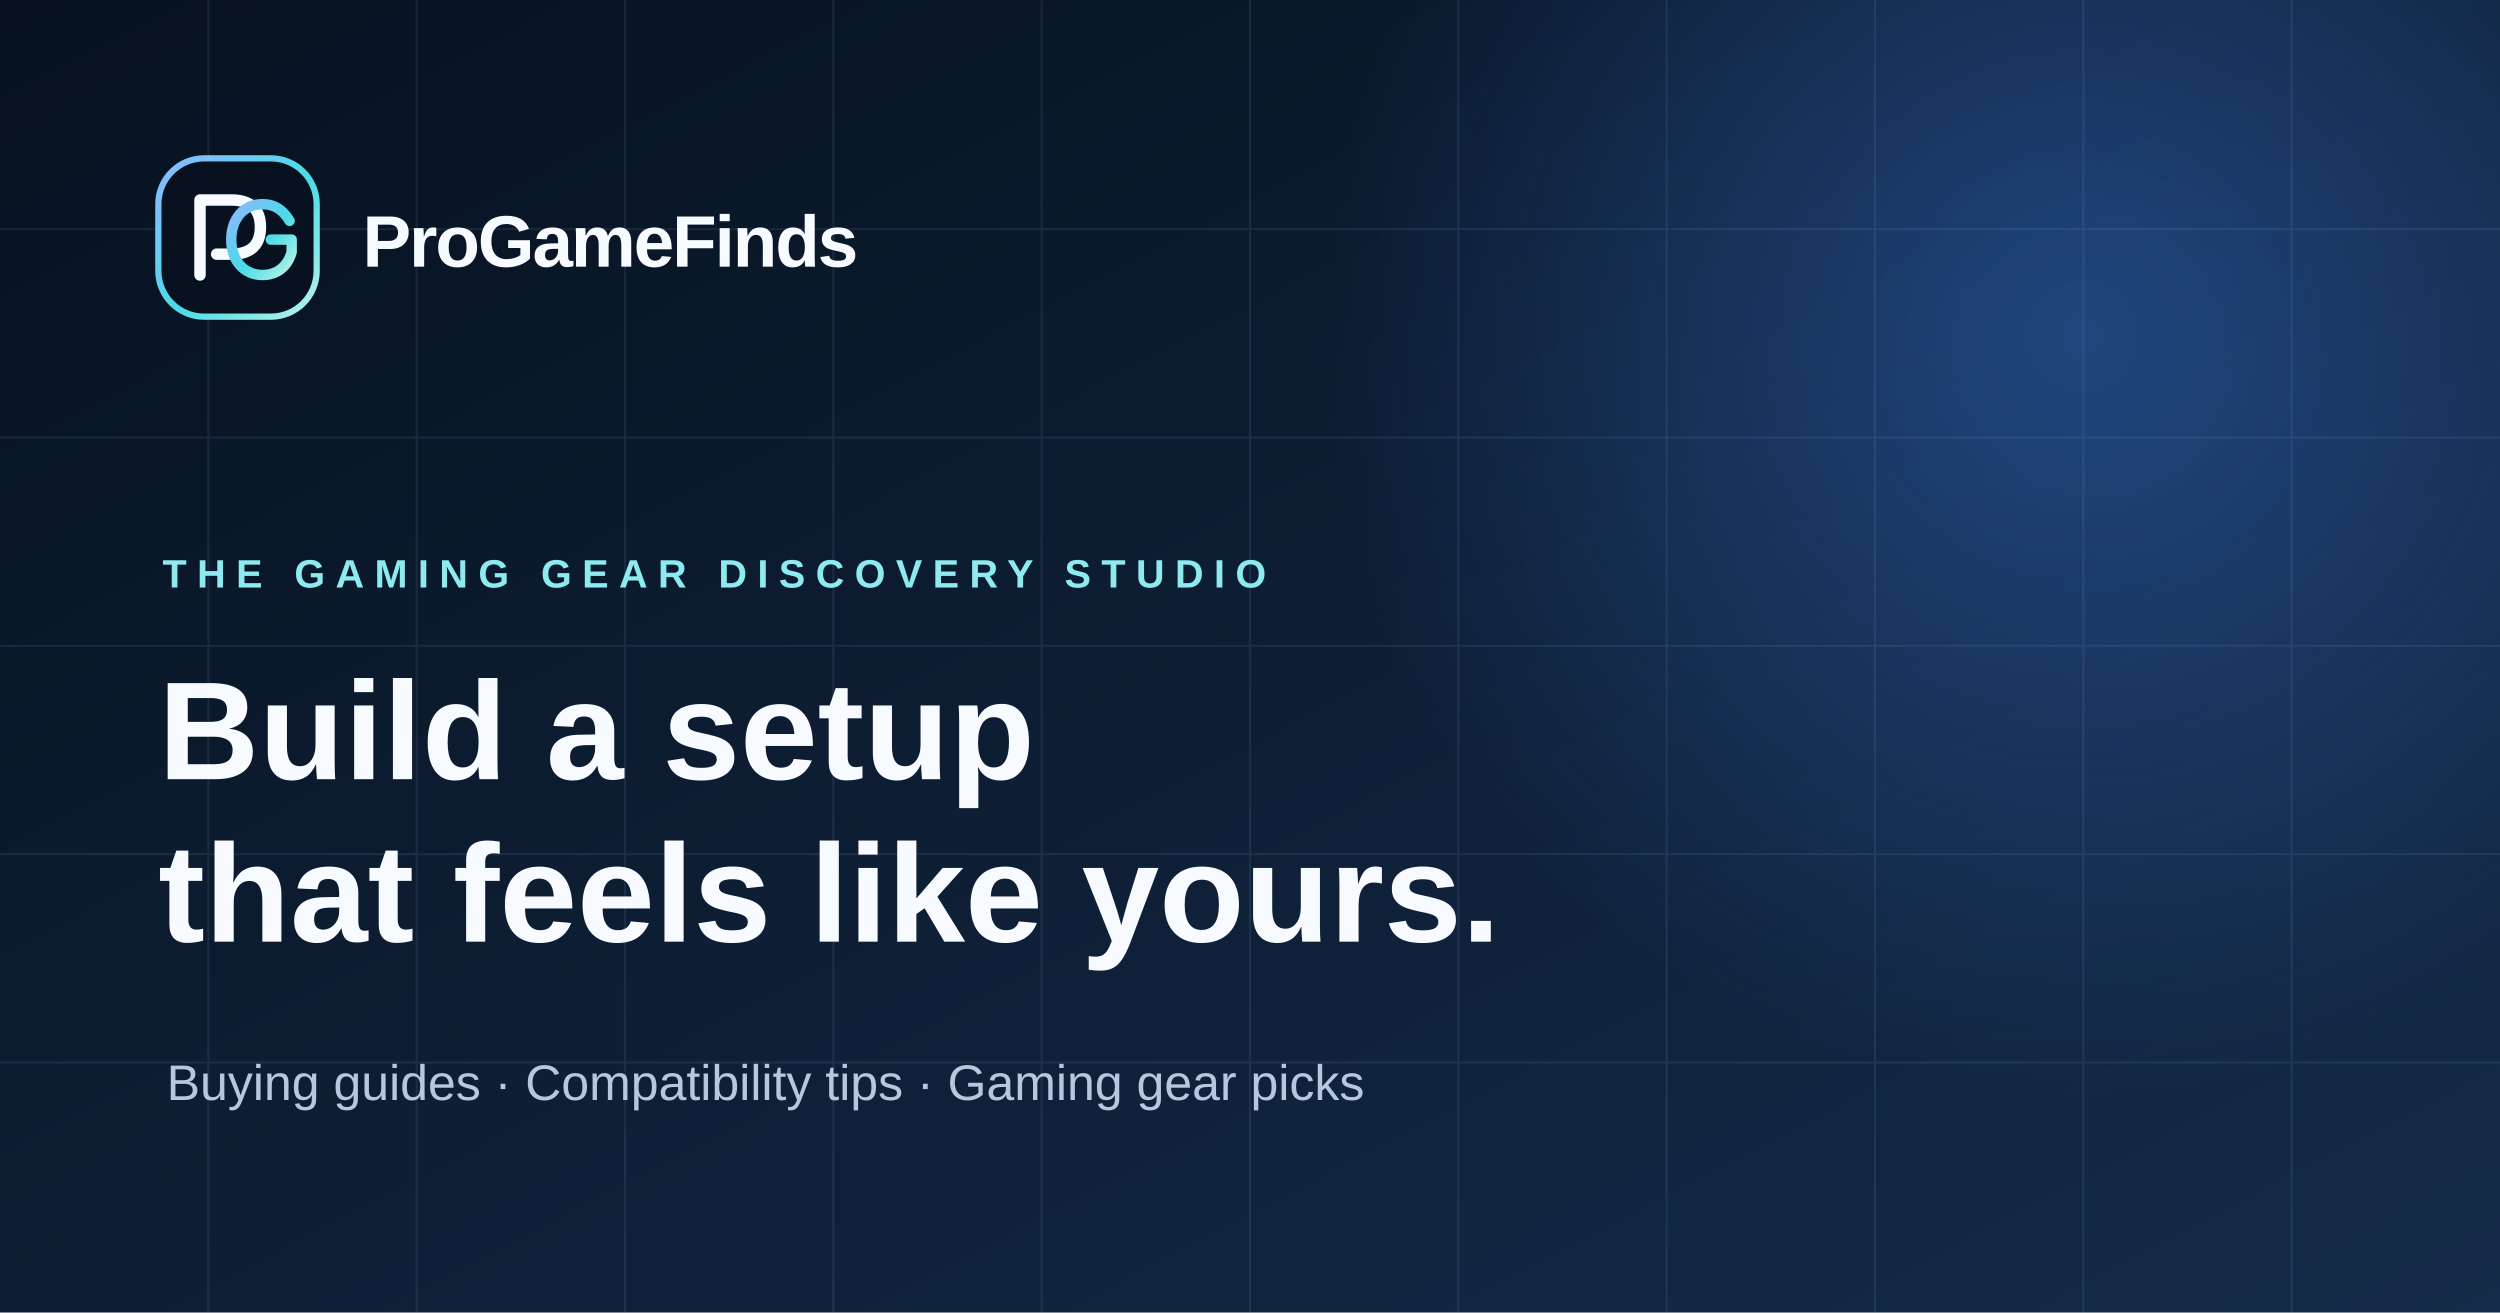
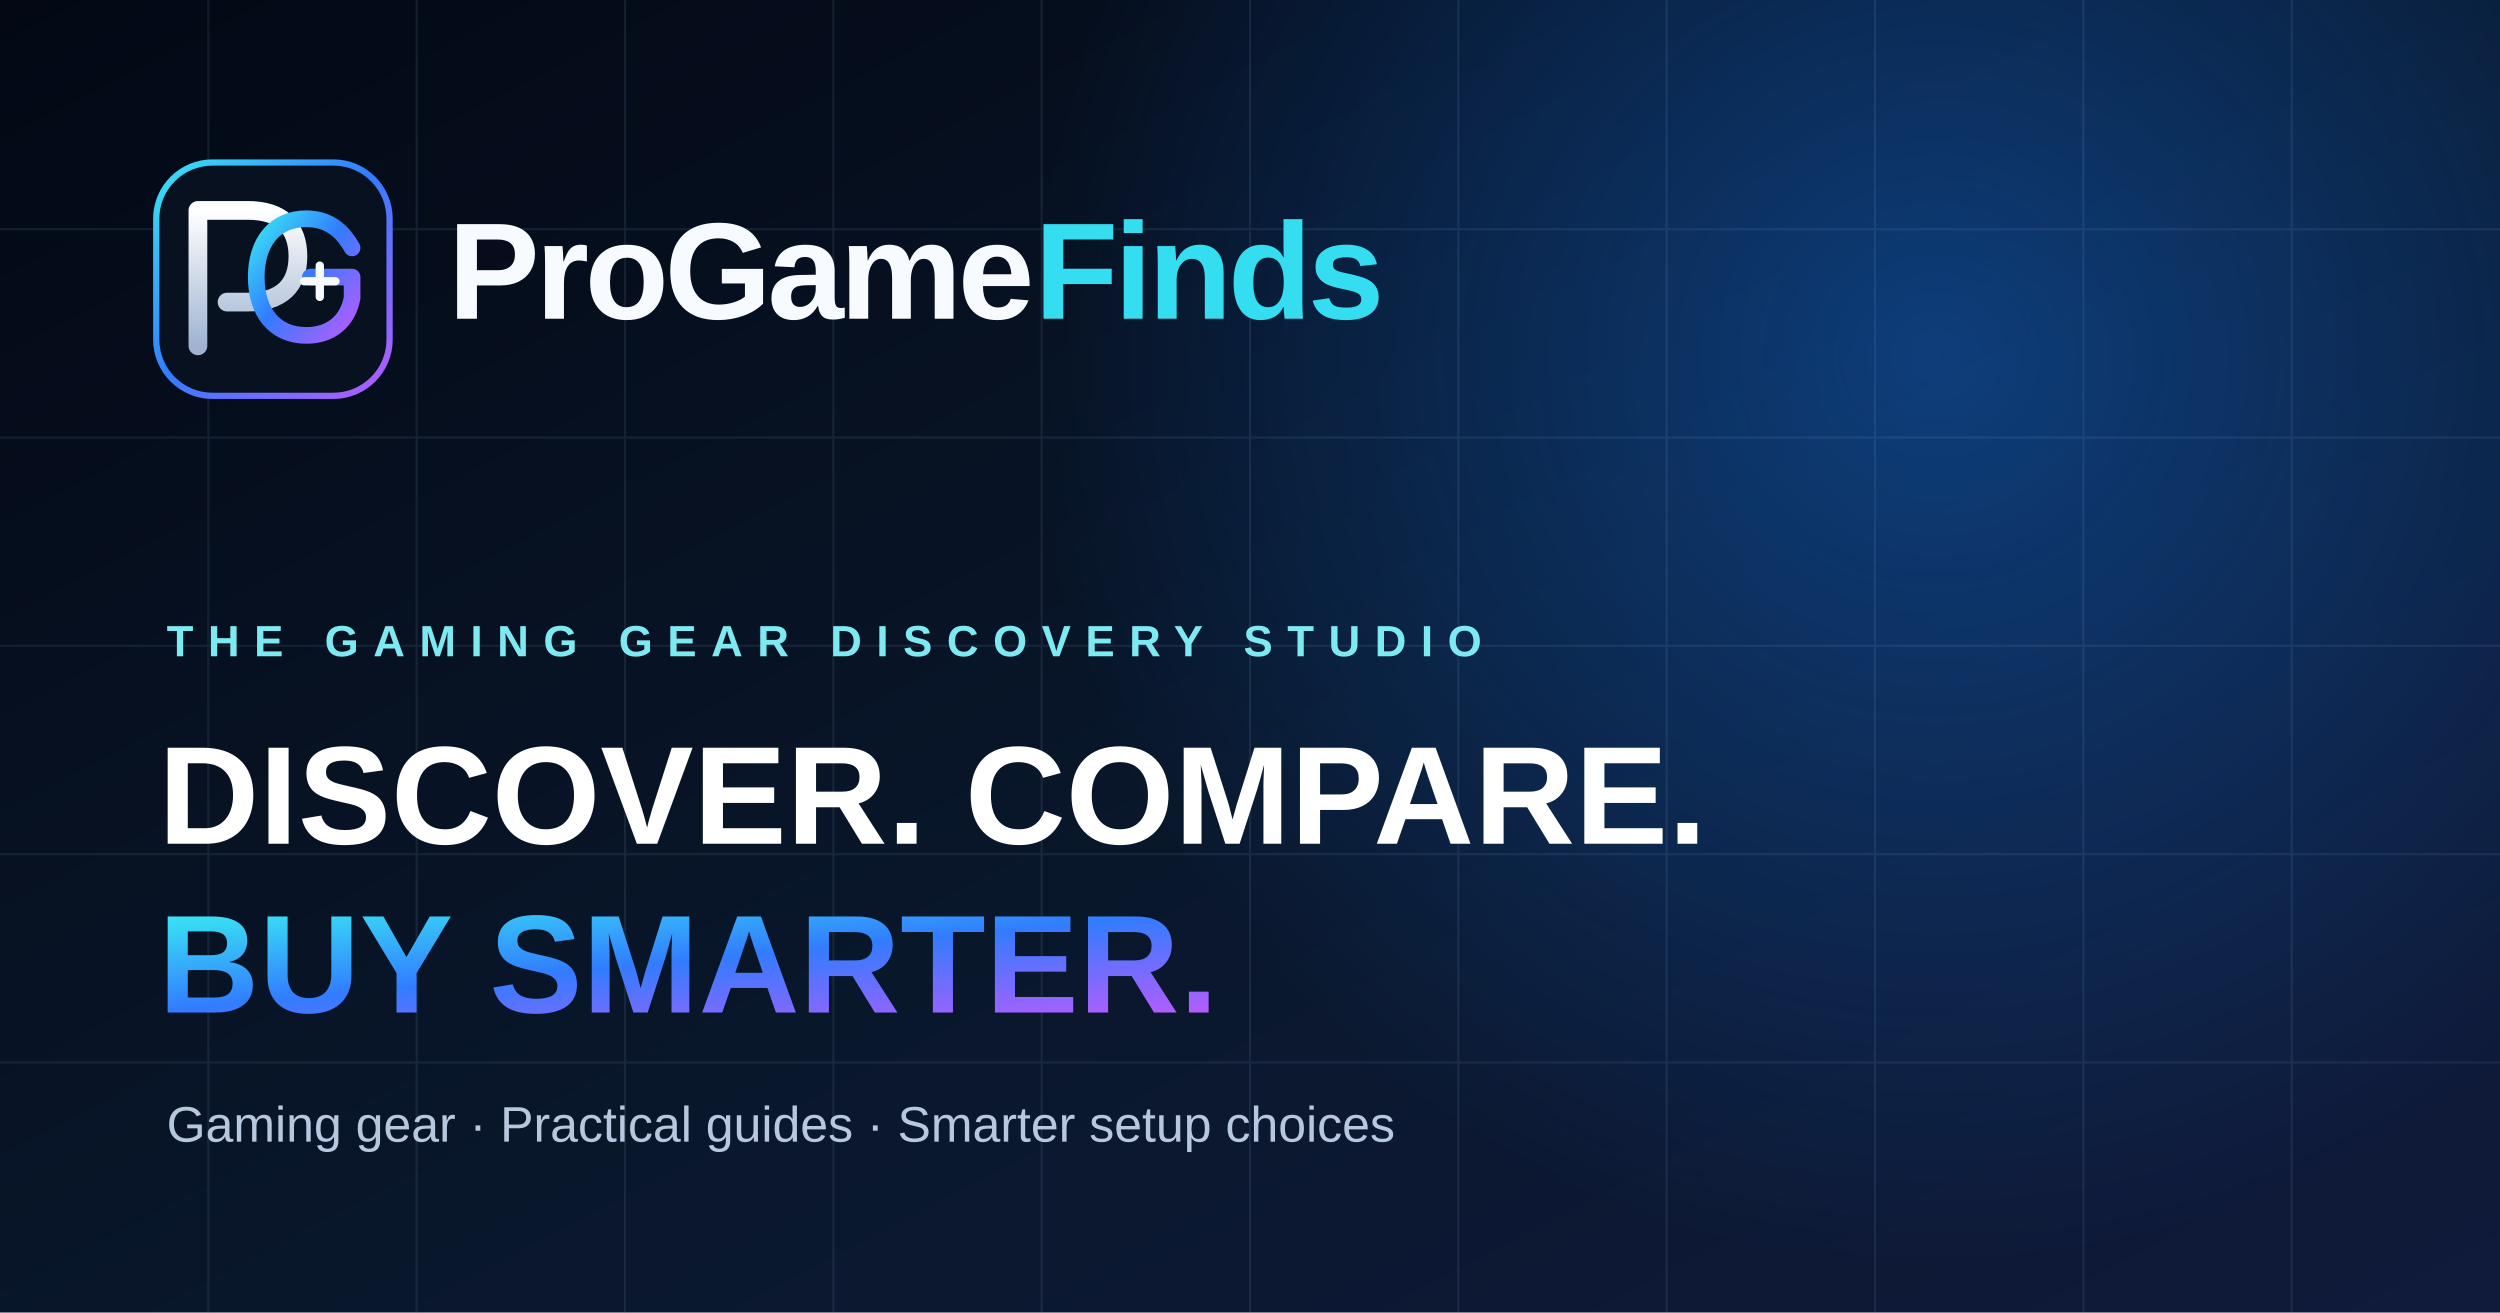
<svg xmlns="http://www.w3.org/2000/svg" width="1200" height="630" viewBox="0 0 1200 630" role="img" aria-labelledby="title desc">
  <defs>
    <linearGradient id="bg" x1="0" y1="0" x2="1" y2="1">
-       <stop stop-color="#07111F" />
-       <stop offset="1" stop-color="#142B49" />
+       <stop stop-color="#030814" />
+       <stop offset=".55" stop-color="#09172B" />
+       <stop offset="1" stop-color="#101A3B" />
    </linearGradient>
    <linearGradient id="accent" x1="0" y1="0" x2="1" y2="1">
-       <stop stop-color="#8CB8FF" />
-       <stop offset=".55" stop-color="#49DCE7" />
-       <stop offset="1" stop-color="#B9F3E8" />
+       <stop stop-color="#39E5F4" />
+       <stop offset=".48" stop-color="#327CFF" />
+       <stop offset="1" stop-color="#B65CFF" />
    </linearGradient>
-     <radialGradient id="glow">
-       <stop stop-color="#3F8BFF" stop-opacity=".36" />
-       <stop offset="1" stop-color="#3F8BFF" stop-opacity="0" />
+     <linearGradient id="silver" x1="0" y1="0" x2="0" y2="1">
+       <stop stop-color="#FFFFFF" />
+       <stop offset="1" stop-color="#9FB4D1" />
+     </linearGradient>
+     <radialGradient id="halo">
+       <stop stop-color="#167EFF" stop-opacity=".38" />
+       <stop offset="1" stop-color="#167EFF" stop-opacity="0" />
    </radialGradient>
  </defs>
  <rect width="1200" height="630" fill="url(#bg)" />
-   <circle cx="1000" cy="160" r="370" fill="url(#glow)" />
+   <circle cx="930" cy="170" r="440" fill="url(#halo)" />
  <g opacity=".12" stroke="#8AA9D3">
    <path d="M0 110H1200M0 210H1200M0 310H1200M0 410H1200M0 510H1200" />
    <path d="M100 0V630M200 0V630M300 0V630M400 0V630M500 0V630M600 0V630M700 0V630M800 0V630M900 0V630M1000 0V630M1100 0V630" />
  </g>
-   <rect x="76" y="76" width="76" height="76" rx="22" fill="#07111F" stroke="url(#accent)" stroke-width="3" />
-   <path d="M96 132V96h15c10 0 14 5 14 13s-4 13-14 13h-7" fill="none" stroke="#F7FBFF" stroke-width="5.5" stroke-linecap="round" stroke-linejoin="round" />
-   <path d="M139 106c-3-5-7-8-13-8-9 0-15 7-15 17s6 17 15 17c7 0 12-4 14-11v-6h-10" fill="none" stroke="url(#accent)" stroke-width="5" stroke-linecap="round" stroke-linejoin="round" />
-   <text x="174" y="128" fill="#F7FBFF" font-family="Arial,sans-serif" font-size="35" font-weight="700" letter-spacing="-1">ProGameFinds</text>
-   <text x="78" y="282" fill="#8DEAF0" font-family="Arial,sans-serif" font-size="19" font-weight="700" letter-spacing="5">THE GAMING GEAR DISCOVERY STUDIO</text>
-   <text x="76" y="374" fill="#F7FBFF" font-family="Arial,sans-serif" font-size="67" font-weight="700">Build a setup</text>
-   <text x="76" y="452" fill="#F7FBFF" font-family="Arial,sans-serif" font-size="67" font-weight="700">that feels like yours.</text>
-   <text x="80" y="528" fill="#B7C7DD" font-family="Arial,sans-serif" font-size="24">Buying guides · Compatibility tips · Gaming gear picks</text>
-   <path d="M76 566H1124" stroke="url(#accent)" stroke-width="2" opacity=".7" />
+   <rect x="75" y="78" width="112" height="112" rx="27" fill="#07111F" stroke="url(#accent)" stroke-width="3" />
+   <path d="M95 166V101h24c16 0 24 8 24 22s-8 22-24 22h-10" fill="none" stroke="url(#silver)" stroke-width="9" stroke-linecap="round" stroke-linejoin="round" />
+   <path d="M169 119c-5-9-12-14-22-14-15 0-24 11-24 28s9 28 24 28c12 0 20-7 22-18v-10h-20" fill="none" stroke="url(#accent)" stroke-width="8" stroke-linecap="round" stroke-linejoin="round" />
+   <path d="M146 135h15m-7.5-7.5v15" stroke="#F7FBFF" stroke-width="4" stroke-linecap="round" />
+   <text x="215" y="153" fill="#F7FBFF" font-family="Arial,sans-serif" font-size="66" font-weight="800" letter-spacing="-2">ProGame<tspan fill="#35DDF0">Finds</tspan>
+   </text>
+   <path d="M218 180H1090" stroke="url(#accent)" stroke-width="3" />
+   <text x="80" y="315" fill="#7DEAF2" font-family="Arial,sans-serif" font-size="21" font-weight="700" letter-spacing="7">THE GAMING GEAR DISCOVERY STUDIO</text>
+   <text x="76" y="405" fill="#FFFFFF" font-family="Arial,sans-serif" font-size="67" font-weight="800">DISCOVER. COMPARE.</text>
+   <text x="76" y="486" fill="url(#accent)" font-family="Arial,sans-serif" font-size="67" font-weight="800">BUY SMARTER.</text>
+   <text x="80" y="548" fill="#B7C7DD" font-family="Arial,sans-serif" font-size="24">Gaming gear · Practical guides · Smarter setup choices</text>
+   <path d="M76 582H1124" stroke="url(#accent)" stroke-width="2" opacity=".8" />
</svg>
